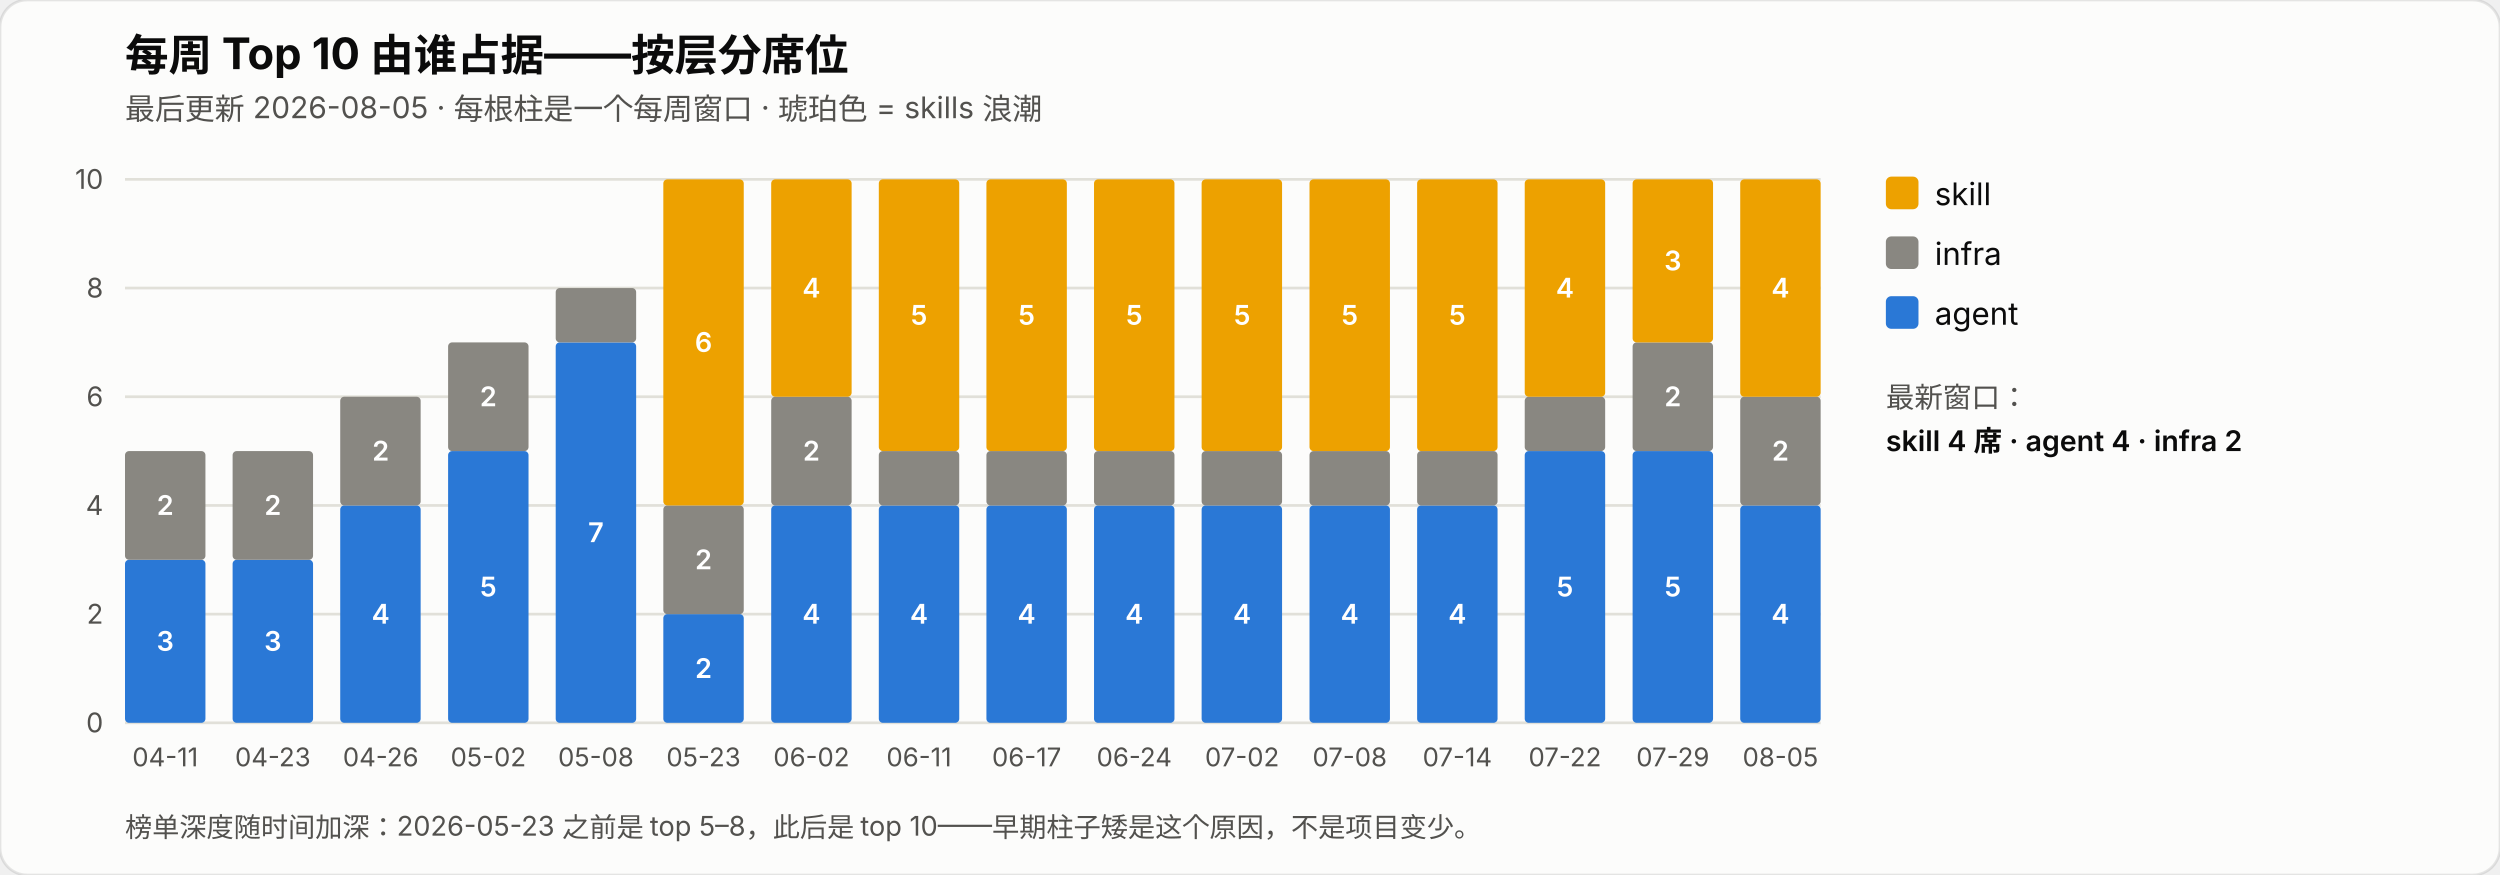
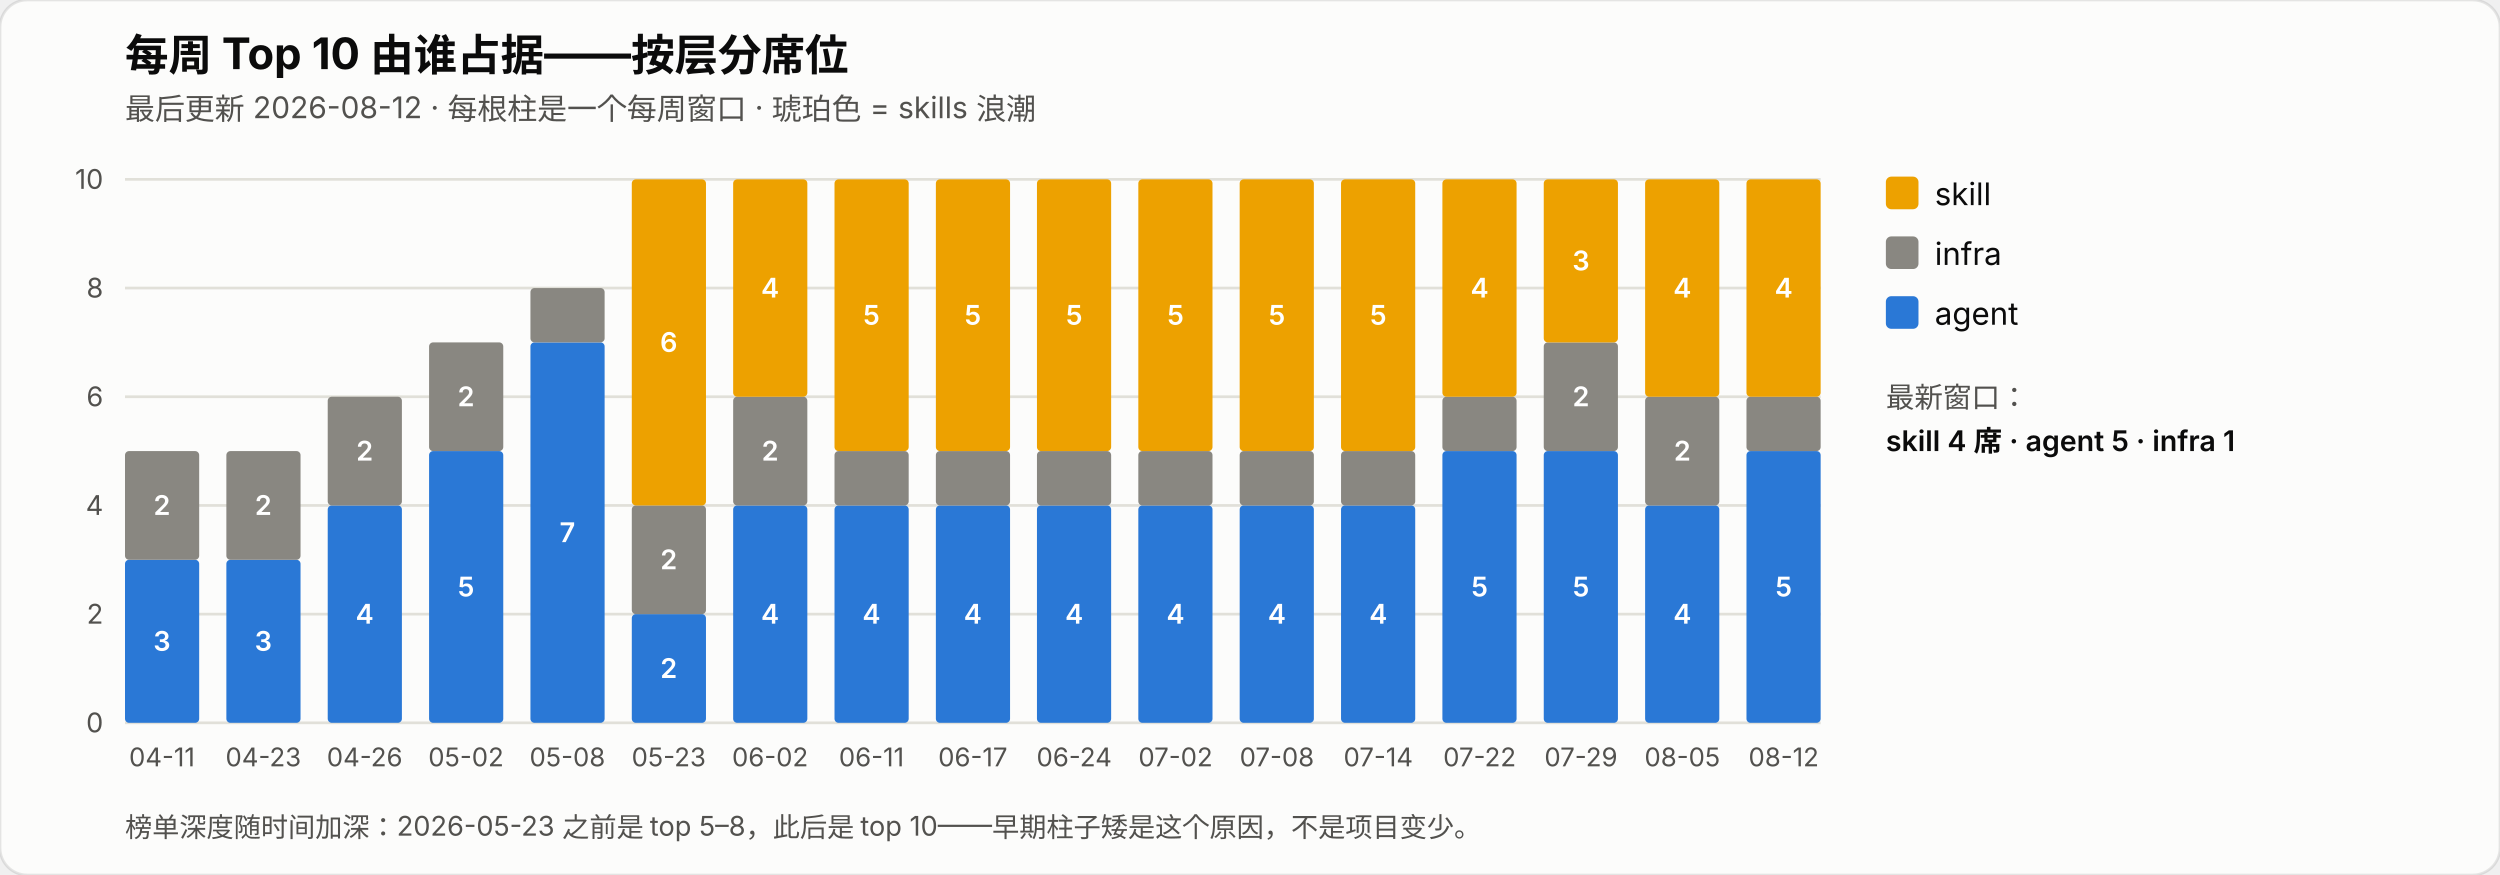
<svg xmlns="http://www.w3.org/2000/svg" width="920" height="322" viewBox="0 0 920 322" font-family="system-ui, -apple-system, sans-serif">
  <rect width="920" height="322" rx="10" fill="#fcfcfb" stroke="rgba(11,11,11,0.10)" />
  <text x="46" y="26" font-size="16" font-weight="700" fill="#0b0b0b">每周 Top 10 由谁占据——按层分席位</text>
-   <text x="46" y="44" font-size="11" fill="#52514e">最后更新 2026-08-05 · 每根柱是一个每周窗口 · 琥珀色 = skills 浪潮</text>
+   <text x="46" y="44" font-size="11" fill="#52514e">最后更新 2026-08-12 · 每根柱是一个每周窗口 · 琥珀色 = skills 浪潮</text>
  <line x1="46" y1="266.0" x2="670" y2="266.0" stroke="#e1e0d9" stroke-width="1" />
  <text x="38" y="269.5" font-size="10" fill="#52514e" text-anchor="end">0</text>
  <line x1="46" y1="226.0" x2="670" y2="226.0" stroke="#e1e0d9" stroke-width="1" />
  <text x="38" y="229.5" font-size="10" fill="#52514e" text-anchor="end">2</text>
  <line x1="46" y1="186.0" x2="670" y2="186.0" stroke="#e1e0d9" stroke-width="1" />
  <text x="38" y="189.5" font-size="10" fill="#52514e" text-anchor="end">4</text>
  <line x1="46" y1="146.0" x2="670" y2="146.0" stroke="#e1e0d9" stroke-width="1" />
  <text x="38" y="149.5" font-size="10" fill="#52514e" text-anchor="end">6</text>
  <line x1="46" y1="106.0" x2="670" y2="106.0" stroke="#e1e0d9" stroke-width="1" />
  <text x="38" y="109.5" font-size="10" fill="#52514e" text-anchor="end">8</text>
  <line x1="46" y1="66.0" x2="670" y2="66.0" stroke="#e1e0d9" stroke-width="1" />
  <text x="38" y="69.5" font-size="10" fill="#52514e" text-anchor="end">10</text>
-   <rect x="46.0" y="206.0" width="29.6" height="60.0" fill="#2a78d6" rx="1.5" />
-   <text x="60.8" y="239.5" font-size="10" font-weight="600" fill="#ffffff" text-anchor="middle">3</text>
-   <rect x="46.0" y="166.0" width="29.6" height="40.0" fill="#898781" rx="1.5" />
-   <text x="60.8" y="189.5" font-size="10" font-weight="600" fill="#ffffff" text-anchor="middle">2</text>
-   <text x="60.8" y="282" font-size="9.5" fill="#52514e" text-anchor="middle">04-11</text>
-   <rect x="85.6" y="206.0" width="29.6" height="60.0" fill="#2a78d6" rx="1.5" />
-   <text x="100.4" y="239.5" font-size="10" font-weight="600" fill="#ffffff" text-anchor="middle">3</text>
-   <rect x="85.6" y="166.0" width="29.6" height="40.0" fill="#898781" rx="1.5" />
-   <text x="100.4" y="189.5" font-size="10" font-weight="600" fill="#ffffff" text-anchor="middle">2</text>
-   <text x="100.4" y="282" font-size="9.5" fill="#52514e" text-anchor="middle">04-23</text>
-   <rect x="125.2" y="186.0" width="29.6" height="80.0" fill="#2a78d6" rx="1.5" />
-   <text x="140.1" y="229.5" font-size="10" font-weight="600" fill="#ffffff" text-anchor="middle">4</text>
-   <rect x="125.2" y="146.0" width="29.6" height="40.0" fill="#898781" rx="1.5" />
-   <text x="140.1" y="169.5" font-size="10" font-weight="600" fill="#ffffff" text-anchor="middle">2</text>
-   <text x="140.1" y="282" font-size="9.5" fill="#52514e" text-anchor="middle">04-26</text>
-   <rect x="164.9" y="166.0" width="29.6" height="100.0" fill="#2a78d6" rx="1.5" />
-   <text x="179.7" y="219.5" font-size="10" font-weight="600" fill="#ffffff" text-anchor="middle">5</text>
-   <rect x="164.9" y="126.0" width="29.6" height="40.0" fill="#898781" rx="1.5" />
-   <text x="179.7" y="149.5" font-size="10" font-weight="600" fill="#ffffff" text-anchor="middle">2</text>
-   <text x="179.7" y="282" font-size="9.5" fill="#52514e" text-anchor="middle">05-02</text>
-   <rect x="204.5" y="126.0" width="29.6" height="140.0" fill="#2a78d6" rx="1.5" />
-   <text x="219.3" y="199.5" font-size="10" font-weight="600" fill="#ffffff" text-anchor="middle">7</text>
-   <rect x="204.5" y="106.0" width="29.6" height="20.0" fill="#898781" rx="1.5" />
-   <text x="219.3" y="282" font-size="9.5" fill="#52514e" text-anchor="middle">05-08</text>
-   <rect x="244.1" y="226.0" width="29.6" height="40.0" fill="#2a78d6" rx="1.5" />
-   <text x="258.9" y="249.5" font-size="10" font-weight="600" fill="#ffffff" text-anchor="middle">2</text>
-   <rect x="244.1" y="186.0" width="29.6" height="40.0" fill="#898781" rx="1.5" />
-   <text x="258.9" y="209.5" font-size="10" font-weight="600" fill="#ffffff" text-anchor="middle">2</text>
-   <rect x="244.1" y="66.0" width="29.6" height="120.0" fill="#eda100" rx="1.5" />
-   <text x="258.9" y="129.5" font-size="10" font-weight="600" fill="#ffffff" text-anchor="middle">6</text>
-   <text x="258.9" y="282" font-size="9.5" fill="#52514e" text-anchor="middle">05-23</text>
-   <rect x="283.8" y="186.0" width="29.6" height="80.0" fill="#2a78d6" rx="1.5" />
-   <text x="298.6" y="229.5" font-size="10" font-weight="600" fill="#ffffff" text-anchor="middle">4</text>
-   <rect x="283.8" y="146.0" width="29.6" height="40.0" fill="#898781" rx="1.5" />
-   <text x="298.6" y="169.5" font-size="10" font-weight="600" fill="#ffffff" text-anchor="middle">2</text>
-   <rect x="283.8" y="66.0" width="29.6" height="80.0" fill="#eda100" rx="1.5" />
-   <text x="298.6" y="109.5" font-size="10" font-weight="600" fill="#ffffff" text-anchor="middle">4</text>
-   <text x="298.6" y="282" font-size="9.5" fill="#52514e" text-anchor="middle">06-02</text>
-   <rect x="323.4" y="186.0" width="29.6" height="80.0" fill="#2a78d6" rx="1.5" />
-   <text x="338.2" y="229.5" font-size="10" font-weight="600" fill="#ffffff" text-anchor="middle">4</text>
-   <rect x="323.4" y="166.0" width="29.6" height="20.0" fill="#898781" rx="1.5" />
-   <rect x="323.4" y="66.0" width="29.6" height="100.0" fill="#eda100" rx="1.5" />
-   <text x="338.2" y="119.5" font-size="10" font-weight="600" fill="#ffffff" text-anchor="middle">5</text>
-   <text x="338.2" y="282" font-size="9.5" fill="#52514e" text-anchor="middle">06-11</text>
-   <rect x="363.0" y="186.0" width="29.6" height="80.0" fill="#2a78d6" rx="1.5" />
-   <text x="377.8" y="229.5" font-size="10" font-weight="600" fill="#ffffff" text-anchor="middle">4</text>
-   <rect x="363.0" y="166.0" width="29.6" height="20.0" fill="#898781" rx="1.5" />
-   <rect x="363.0" y="66.0" width="29.6" height="100.0" fill="#eda100" rx="1.5" />
-   <text x="377.8" y="119.5" font-size="10" font-weight="600" fill="#ffffff" text-anchor="middle">5</text>
-   <text x="377.8" y="282" font-size="9.5" fill="#52514e" text-anchor="middle">06-17</text>
-   <rect x="402.6" y="186.0" width="29.6" height="80.0" fill="#2a78d6" rx="1.5" />
-   <text x="417.4" y="229.5" font-size="10" font-weight="600" fill="#ffffff" text-anchor="middle">4</text>
-   <rect x="402.6" y="166.0" width="29.6" height="20.0" fill="#898781" rx="1.5" />
-   <rect x="402.6" y="66.0" width="29.6" height="100.0" fill="#eda100" rx="1.5" />
-   <text x="417.4" y="119.5" font-size="10" font-weight="600" fill="#ffffff" text-anchor="middle">5</text>
-   <text x="417.4" y="282" font-size="9.5" fill="#52514e" text-anchor="middle">06-24</text>
-   <rect x="442.2" y="186.0" width="29.6" height="80.0" fill="#2a78d6" rx="1.5" />
-   <text x="457.1" y="229.5" font-size="10" font-weight="600" fill="#ffffff" text-anchor="middle">4</text>
-   <rect x="442.2" y="166.0" width="29.6" height="20.0" fill="#898781" rx="1.5" />
-   <rect x="442.2" y="66.0" width="29.6" height="100.0" fill="#eda100" rx="1.5" />
-   <text x="457.1" y="119.5" font-size="10" font-weight="600" fill="#ffffff" text-anchor="middle">5</text>
-   <text x="457.1" y="282" font-size="9.5" fill="#52514e" text-anchor="middle">07-02</text>
-   <rect x="481.9" y="186.0" width="29.6" height="80.0" fill="#2a78d6" rx="1.5" />
-   <text x="496.7" y="229.5" font-size="10" font-weight="600" fill="#ffffff" text-anchor="middle">4</text>
-   <rect x="481.9" y="166.0" width="29.6" height="20.0" fill="#898781" rx="1.5" />
-   <rect x="481.9" y="66.0" width="29.6" height="100.0" fill="#eda100" rx="1.5" />
-   <text x="496.7" y="119.5" font-size="10" font-weight="600" fill="#ffffff" text-anchor="middle">5</text>
-   <text x="496.7" y="282" font-size="9.5" fill="#52514e" text-anchor="middle">07-08</text>
-   <rect x="521.5" y="186.0" width="29.6" height="80.0" fill="#2a78d6" rx="1.5" />
-   <text x="536.3" y="229.5" font-size="10" font-weight="600" fill="#ffffff" text-anchor="middle">4</text>
-   <rect x="521.5" y="166.0" width="29.6" height="20.0" fill="#898781" rx="1.5" />
-   <rect x="521.5" y="66.0" width="29.6" height="100.0" fill="#eda100" rx="1.5" />
-   <text x="536.3" y="119.5" font-size="10" font-weight="600" fill="#ffffff" text-anchor="middle">5</text>
-   <text x="536.3" y="282" font-size="9.5" fill="#52514e" text-anchor="middle">07-14</text>
-   <rect x="561.1" y="166.0" width="29.6" height="100.0" fill="#2a78d6" rx="1.5" />
-   <text x="575.9" y="219.5" font-size="10" font-weight="600" fill="#ffffff" text-anchor="middle">5</text>
-   <rect x="561.1" y="146.0" width="29.6" height="20.0" fill="#898781" rx="1.5" />
-   <rect x="561.1" y="66.0" width="29.6" height="80.0" fill="#eda100" rx="1.5" />
-   <text x="575.9" y="109.5" font-size="10" font-weight="600" fill="#ffffff" text-anchor="middle">4</text>
-   <text x="575.9" y="282" font-size="9.5" fill="#52514e" text-anchor="middle">07-22</text>
-   <rect x="600.8" y="166.0" width="29.6" height="100.0" fill="#2a78d6" rx="1.5" />
-   <text x="615.6" y="219.5" font-size="10" font-weight="600" fill="#ffffff" text-anchor="middle">5</text>
-   <rect x="600.8" y="126.0" width="29.6" height="40.0" fill="#898781" rx="1.5" />
-   <text x="615.6" y="149.5" font-size="10" font-weight="600" fill="#ffffff" text-anchor="middle">2</text>
-   <rect x="600.8" y="66.0" width="29.6" height="60.0" fill="#eda100" rx="1.5" />
-   <text x="615.6" y="99.5" font-size="10" font-weight="600" fill="#ffffff" text-anchor="middle">3</text>
-   <text x="615.6" y="282" font-size="9.5" fill="#52514e" text-anchor="middle">07-29</text>
-   <rect x="640.4" y="186.0" width="29.6" height="80.0" fill="#2a78d6" rx="1.5" />
-   <text x="655.2" y="229.5" font-size="10" font-weight="600" fill="#ffffff" text-anchor="middle">4</text>
-   <rect x="640.4" y="146.0" width="29.6" height="40.0" fill="#898781" rx="1.5" />
-   <text x="655.2" y="169.5" font-size="10" font-weight="600" fill="#ffffff" text-anchor="middle">2</text>
-   <rect x="640.4" y="66.0" width="29.6" height="80.0" fill="#eda100" rx="1.5" />
-   <text x="655.2" y="109.5" font-size="10" font-weight="600" fill="#ffffff" text-anchor="middle">4</text>
-   <text x="655.2" y="282" font-size="9.5" fill="#52514e" text-anchor="middle">08-05</text>
+   <rect x="46.0" y="206.0" width="27.3" height="60.0" fill="#2a78d6" rx="1.5" />
+   <text x="59.6" y="239.5" font-size="10" font-weight="600" fill="#ffffff" text-anchor="middle">3</text>
+   <rect x="46.0" y="166.0" width="27.3" height="40.0" fill="#898781" rx="1.5" />
+   <text x="59.6" y="189.5" font-size="10" font-weight="600" fill="#ffffff" text-anchor="middle">2</text>
+   <text x="59.6" y="282" font-size="9.5" fill="#52514e" text-anchor="middle">04-11</text>
+   <rect x="83.3" y="206.0" width="27.3" height="60.0" fill="#2a78d6" rx="1.5" />
+   <text x="96.9" y="239.5" font-size="10" font-weight="600" fill="#ffffff" text-anchor="middle">3</text>
+   <rect x="83.3" y="166.0" width="27.3" height="40.0" fill="#898781" rx="1.5" />
+   <text x="96.9" y="189.5" font-size="10" font-weight="600" fill="#ffffff" text-anchor="middle">2</text>
+   <text x="96.9" y="282" font-size="9.5" fill="#52514e" text-anchor="middle">04-23</text>
+   <rect x="120.6" y="186.0" width="27.3" height="80.0" fill="#2a78d6" rx="1.5" />
+   <text x="134.2" y="229.5" font-size="10" font-weight="600" fill="#ffffff" text-anchor="middle">4</text>
+   <rect x="120.6" y="146.0" width="27.3" height="40.0" fill="#898781" rx="1.5" />
+   <text x="134.2" y="169.5" font-size="10" font-weight="600" fill="#ffffff" text-anchor="middle">2</text>
+   <text x="134.2" y="282" font-size="9.5" fill="#52514e" text-anchor="middle">04-26</text>
+   <rect x="157.9" y="166.0" width="27.3" height="100.0" fill="#2a78d6" rx="1.5" />
+   <text x="171.5" y="219.5" font-size="10" font-weight="600" fill="#ffffff" text-anchor="middle">5</text>
+   <rect x="157.9" y="126.0" width="27.3" height="40.0" fill="#898781" rx="1.5" />
+   <text x="171.5" y="149.5" font-size="10" font-weight="600" fill="#ffffff" text-anchor="middle">2</text>
+   <text x="171.5" y="282" font-size="9.5" fill="#52514e" text-anchor="middle">05-02</text>
+   <rect x="195.2" y="126.0" width="27.3" height="140.0" fill="#2a78d6" rx="1.5" />
+   <text x="208.8" y="199.5" font-size="10" font-weight="600" fill="#ffffff" text-anchor="middle">7</text>
+   <rect x="195.2" y="106.0" width="27.3" height="20.0" fill="#898781" rx="1.5" />
+   <text x="208.8" y="282" font-size="9.5" fill="#52514e" text-anchor="middle">05-08</text>
+   <rect x="232.5" y="226.0" width="27.3" height="40.0" fill="#2a78d6" rx="1.5" />
+   <text x="246.1" y="249.5" font-size="10" font-weight="600" fill="#ffffff" text-anchor="middle">2</text>
+   <rect x="232.5" y="186.0" width="27.3" height="40.0" fill="#898781" rx="1.5" />
+   <text x="246.1" y="209.5" font-size="10" font-weight="600" fill="#ffffff" text-anchor="middle">2</text>
+   <rect x="232.5" y="66.0" width="27.3" height="120.0" fill="#eda100" rx="1.5" />
+   <text x="246.1" y="129.5" font-size="10" font-weight="600" fill="#ffffff" text-anchor="middle">6</text>
+   <text x="246.1" y="282" font-size="9.5" fill="#52514e" text-anchor="middle">05-23</text>
+   <rect x="269.8" y="186.0" width="27.3" height="80.0" fill="#2a78d6" rx="1.5" />
+   <text x="283.4" y="229.5" font-size="10" font-weight="600" fill="#ffffff" text-anchor="middle">4</text>
+   <rect x="269.8" y="146.0" width="27.3" height="40.0" fill="#898781" rx="1.5" />
+   <text x="283.4" y="169.5" font-size="10" font-weight="600" fill="#ffffff" text-anchor="middle">2</text>
+   <rect x="269.8" y="66.0" width="27.3" height="80.0" fill="#eda100" rx="1.5" />
+   <text x="283.4" y="109.5" font-size="10" font-weight="600" fill="#ffffff" text-anchor="middle">4</text>
+   <text x="283.4" y="282" font-size="9.5" fill="#52514e" text-anchor="middle">06-02</text>
+   <rect x="307.1" y="186.0" width="27.3" height="80.0" fill="#2a78d6" rx="1.5" />
+   <text x="320.7" y="229.5" font-size="10" font-weight="600" fill="#ffffff" text-anchor="middle">4</text>
+   <rect x="307.1" y="166.0" width="27.3" height="20.0" fill="#898781" rx="1.5" />
+   <rect x="307.1" y="66.0" width="27.3" height="100.0" fill="#eda100" rx="1.5" />
+   <text x="320.7" y="119.5" font-size="10" font-weight="600" fill="#ffffff" text-anchor="middle">5</text>
+   <text x="320.7" y="282" font-size="9.5" fill="#52514e" text-anchor="middle">06-11</text>
+   <rect x="344.4" y="186.0" width="27.3" height="80.0" fill="#2a78d6" rx="1.5" />
+   <text x="358.0" y="229.5" font-size="10" font-weight="600" fill="#ffffff" text-anchor="middle">4</text>
+   <rect x="344.4" y="166.0" width="27.3" height="20.0" fill="#898781" rx="1.5" />
+   <rect x="344.4" y="66.0" width="27.3" height="100.0" fill="#eda100" rx="1.5" />
+   <text x="358.0" y="119.5" font-size="10" font-weight="600" fill="#ffffff" text-anchor="middle">5</text>
+   <text x="358.0" y="282" font-size="9.5" fill="#52514e" text-anchor="middle">06-17</text>
+   <rect x="381.6" y="186.0" width="27.3" height="80.0" fill="#2a78d6" rx="1.5" />
+   <text x="395.3" y="229.5" font-size="10" font-weight="600" fill="#ffffff" text-anchor="middle">4</text>
+   <rect x="381.6" y="166.0" width="27.3" height="20.0" fill="#898781" rx="1.5" />
+   <rect x="381.6" y="66.0" width="27.3" height="100.0" fill="#eda100" rx="1.5" />
+   <text x="395.3" y="119.5" font-size="10" font-weight="600" fill="#ffffff" text-anchor="middle">5</text>
+   <text x="395.3" y="282" font-size="9.5" fill="#52514e" text-anchor="middle">06-24</text>
+   <rect x="418.9" y="186.0" width="27.3" height="80.0" fill="#2a78d6" rx="1.5" />
+   <text x="432.6" y="229.5" font-size="10" font-weight="600" fill="#ffffff" text-anchor="middle">4</text>
+   <rect x="418.9" y="166.0" width="27.3" height="20.0" fill="#898781" rx="1.5" />
+   <rect x="418.9" y="66.0" width="27.3" height="100.0" fill="#eda100" rx="1.5" />
+   <text x="432.6" y="119.5" font-size="10" font-weight="600" fill="#ffffff" text-anchor="middle">5</text>
+   <text x="432.6" y="282" font-size="9.5" fill="#52514e" text-anchor="middle">07-02</text>
+   <rect x="456.2" y="186.0" width="27.3" height="80.0" fill="#2a78d6" rx="1.5" />
+   <text x="469.9" y="229.5" font-size="10" font-weight="600" fill="#ffffff" text-anchor="middle">4</text>
+   <rect x="456.2" y="166.0" width="27.3" height="20.0" fill="#898781" rx="1.5" />
+   <rect x="456.2" y="66.0" width="27.3" height="100.0" fill="#eda100" rx="1.5" />
+   <text x="469.9" y="119.5" font-size="10" font-weight="600" fill="#ffffff" text-anchor="middle">5</text>
+   <text x="469.9" y="282" font-size="9.5" fill="#52514e" text-anchor="middle">07-08</text>
+   <rect x="493.5" y="186.0" width="27.3" height="80.0" fill="#2a78d6" rx="1.5" />
+   <text x="507.2" y="229.5" font-size="10" font-weight="600" fill="#ffffff" text-anchor="middle">4</text>
+   <rect x="493.5" y="166.0" width="27.3" height="20.0" fill="#898781" rx="1.5" />
+   <rect x="493.5" y="66.0" width="27.3" height="100.0" fill="#eda100" rx="1.5" />
+   <text x="507.2" y="119.5" font-size="10" font-weight="600" fill="#ffffff" text-anchor="middle">5</text>
+   <text x="507.2" y="282" font-size="9.5" fill="#52514e" text-anchor="middle">07-14</text>
+   <rect x="530.8" y="166.0" width="27.3" height="100.0" fill="#2a78d6" rx="1.5" />
+   <text x="544.5" y="219.5" font-size="10" font-weight="600" fill="#ffffff" text-anchor="middle">5</text>
+   <rect x="530.8" y="146.0" width="27.3" height="20.0" fill="#898781" rx="1.5" />
+   <rect x="530.8" y="66.0" width="27.3" height="80.0" fill="#eda100" rx="1.5" />
+   <text x="544.5" y="109.5" font-size="10" font-weight="600" fill="#ffffff" text-anchor="middle">4</text>
+   <text x="544.5" y="282" font-size="9.5" fill="#52514e" text-anchor="middle">07-22</text>
+   <rect x="568.1" y="166.0" width="27.3" height="100.0" fill="#2a78d6" rx="1.5" />
+   <text x="581.8" y="219.5" font-size="10" font-weight="600" fill="#ffffff" text-anchor="middle">5</text>
+   <rect x="568.1" y="126.0" width="27.3" height="40.0" fill="#898781" rx="1.5" />
+   <text x="581.8" y="149.5" font-size="10" font-weight="600" fill="#ffffff" text-anchor="middle">2</text>
+   <rect x="568.1" y="66.0" width="27.3" height="60.0" fill="#eda100" rx="1.5" />
+   <text x="581.8" y="99.5" font-size="10" font-weight="600" fill="#ffffff" text-anchor="middle">3</text>
+   <text x="581.8" y="282" font-size="9.5" fill="#52514e" text-anchor="middle">07-29</text>
+   <rect x="605.4" y="186.0" width="27.3" height="80.0" fill="#2a78d6" rx="1.5" />
+   <text x="619.1" y="229.5" font-size="10" font-weight="600" fill="#ffffff" text-anchor="middle">4</text>
+   <rect x="605.4" y="146.0" width="27.3" height="40.0" fill="#898781" rx="1.5" />
+   <text x="619.1" y="169.5" font-size="10" font-weight="600" fill="#ffffff" text-anchor="middle">2</text>
+   <rect x="605.4" y="66.0" width="27.3" height="80.0" fill="#eda100" rx="1.5" />
+   <text x="619.1" y="109.5" font-size="10" font-weight="600" fill="#ffffff" text-anchor="middle">4</text>
+   <text x="619.1" y="282" font-size="9.5" fill="#52514e" text-anchor="middle">08-05</text>
+   <rect x="642.7" y="166.0" width="27.3" height="100.0" fill="#2a78d6" rx="1.5" />
+   <text x="656.4" y="219.5" font-size="10" font-weight="600" fill="#ffffff" text-anchor="middle">5</text>
+   <rect x="642.7" y="146.0" width="27.3" height="20.0" fill="#898781" rx="1.5" />
+   <rect x="642.7" y="66.0" width="27.3" height="80.0" fill="#eda100" rx="1.5" />
+   <text x="656.4" y="109.5" font-size="10" font-weight="600" fill="#ffffff" text-anchor="middle">4</text>
+   <text x="656.4" y="282" font-size="9.5" fill="#52514e" text-anchor="middle">08-12</text>
  <rect x="694" y="65" width="12" height="12" rx="2" fill="#eda100" />
  <text x="712" y="75.5" font-size="11.5" fill="#0b0b0b">skill</text>
  <rect x="694" y="87" width="12" height="12" rx="2" fill="#898781" />
  <text x="712" y="97.5" font-size="11.5" fill="#0b0b0b">infra</text>
  <rect x="694" y="109" width="12" height="12" rx="2" fill="#2a78d6" />
  <text x="712" y="119.5" font-size="11.5" fill="#0b0b0b">agent</text>
  <text x="694" y="150" font-size="10.5" fill="#52514e">最新窗口：</text>
-   <text x="694" y="166" font-size="10.5" font-weight="600" fill="#0b0b0b">skill 4 席 · agent 4 · infra 2</text>
+   <text x="694" y="166" font-size="10.5" font-weight="600" fill="#0b0b0b">skill 4 席 · agent 5 · infra 1</text>
  <text x="46" y="308" font-size="10" fill="#52514e">榜单深度随时间加深：2026-05-23 之前是 top 5–8，此后是 top 10——早期柱子矮是这个原因，不是项目变少。</text>
</svg>
